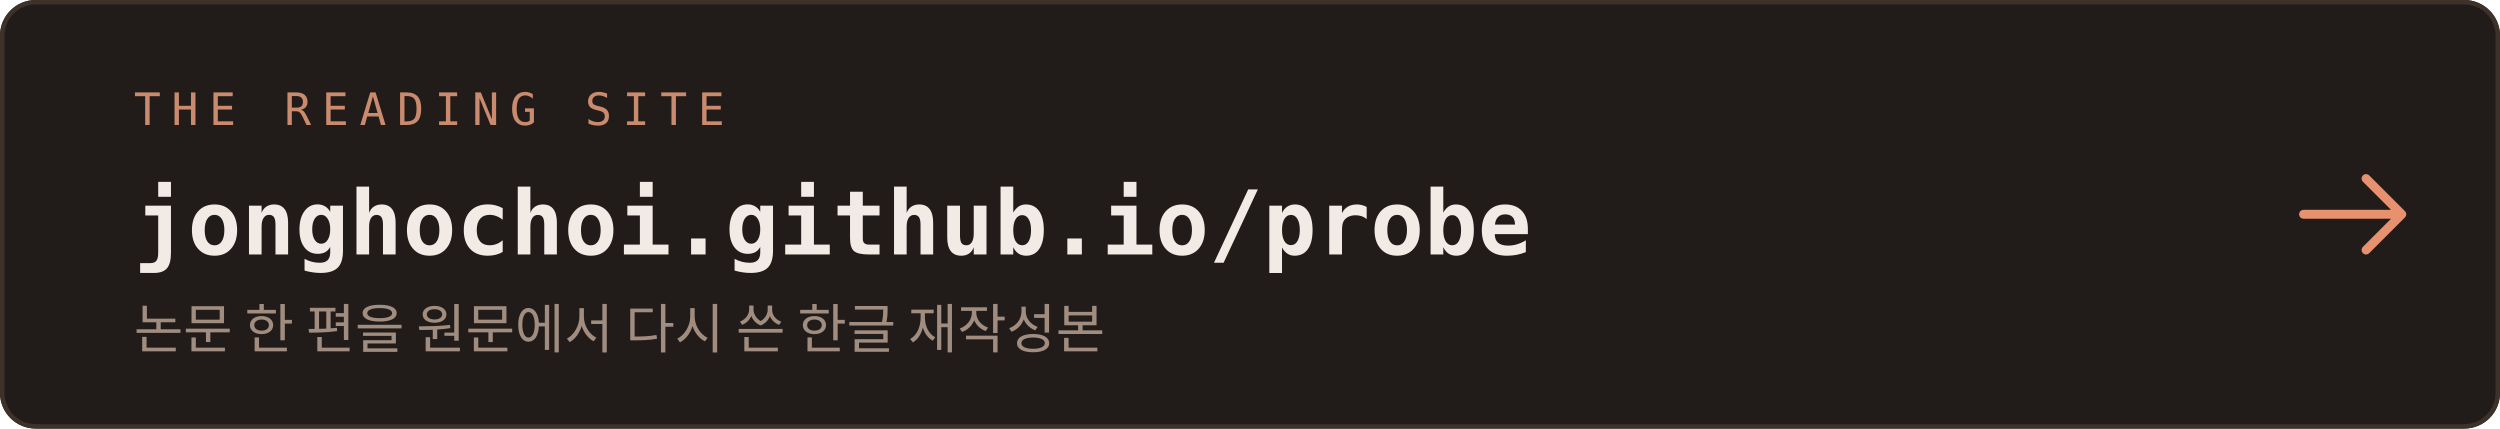
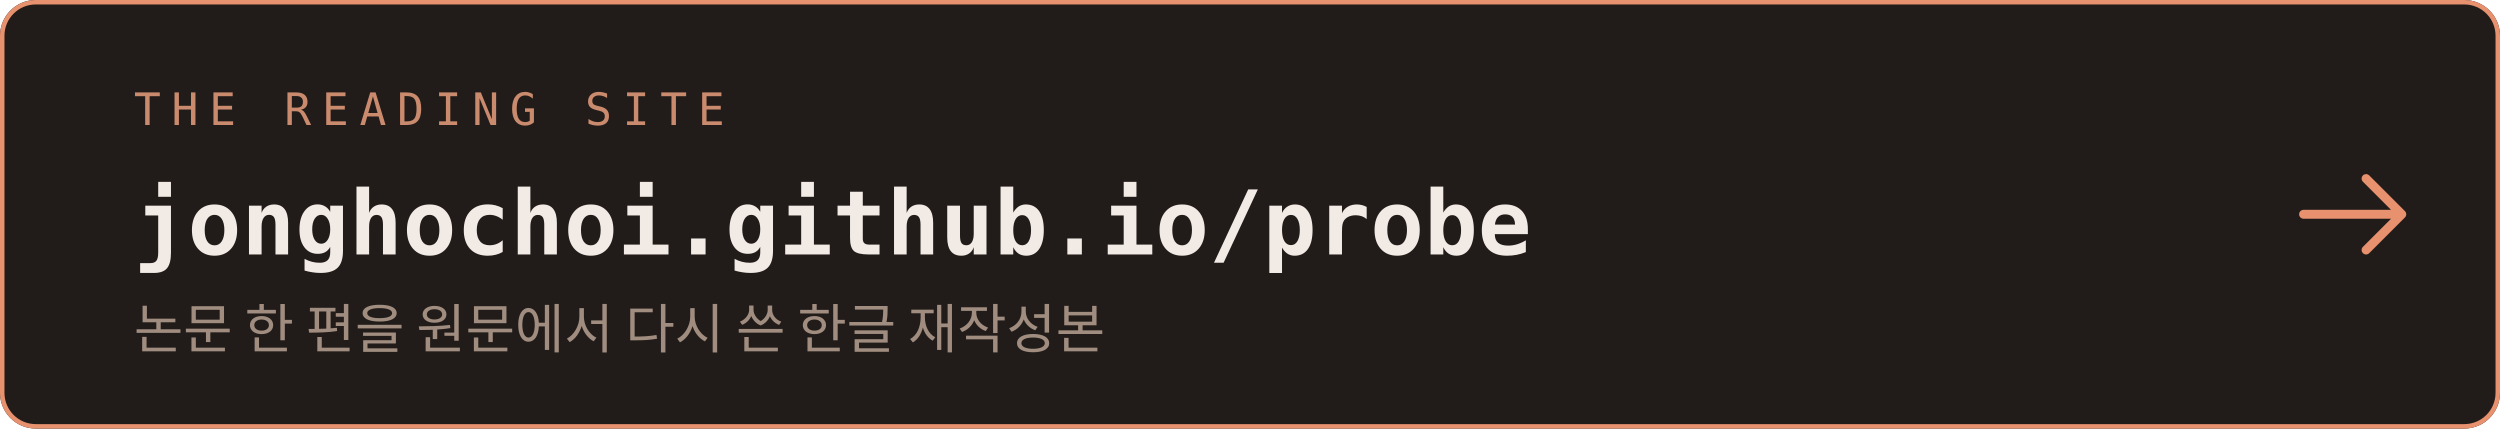
<svg xmlns="http://www.w3.org/2000/svg" width="560" height="96" viewBox="0 0 560 96" role="img" aria-label="Read the analyses at jonghochoi.github.io/probe">
  <defs>
    <clipPath id="card">
      <rect x="0" y="0" width="560" height="96" rx="8" />
    </clipPath>
  </defs>
  <g clip-path="url(#card)">
    <rect width="560" height="96" fill="#211C19" />
  </g>
-   <rect x=".5" y=".5" width="559" height="95" rx="7.5" fill="none" stroke="#3D3129" />
+   <rect x=".5" y=".5" width="559" height="95" rx="7.5" fill="none" stroke="#E8916F" />
  <text x="30" y="28" fill="#C98A6D" letter-spacing="2.4" font-family="ui-monospace, SFMono-Regular, 'SF Mono', Menlo, Consolas, monospace" font-size="10">THE READING SITE</text>
  <text x="30" y="57" fill="#F2EAE4" font-family="ui-monospace, SFMono-Regular, 'SF Mono', Menlo, Consolas, monospace" font-size="20" font-weight="700">jonghochoi.github.io/probe</text>
  <text x="30" y="78" fill="#A08D80" font-family="system-ui, -apple-system, 'Segoe UI', 'Apple SD Gothic Neo', 'Noto Sans KR', sans-serif" font-size="12">논문 한 편을 원문에서 다시 쓴 한글 재작성본</text>
  <path d="M516 48h22m-8-8 8 8-8 8" fill="none" stroke="#E8916F" stroke-width="2" stroke-linecap="round" stroke-linejoin="round" />
</svg>
